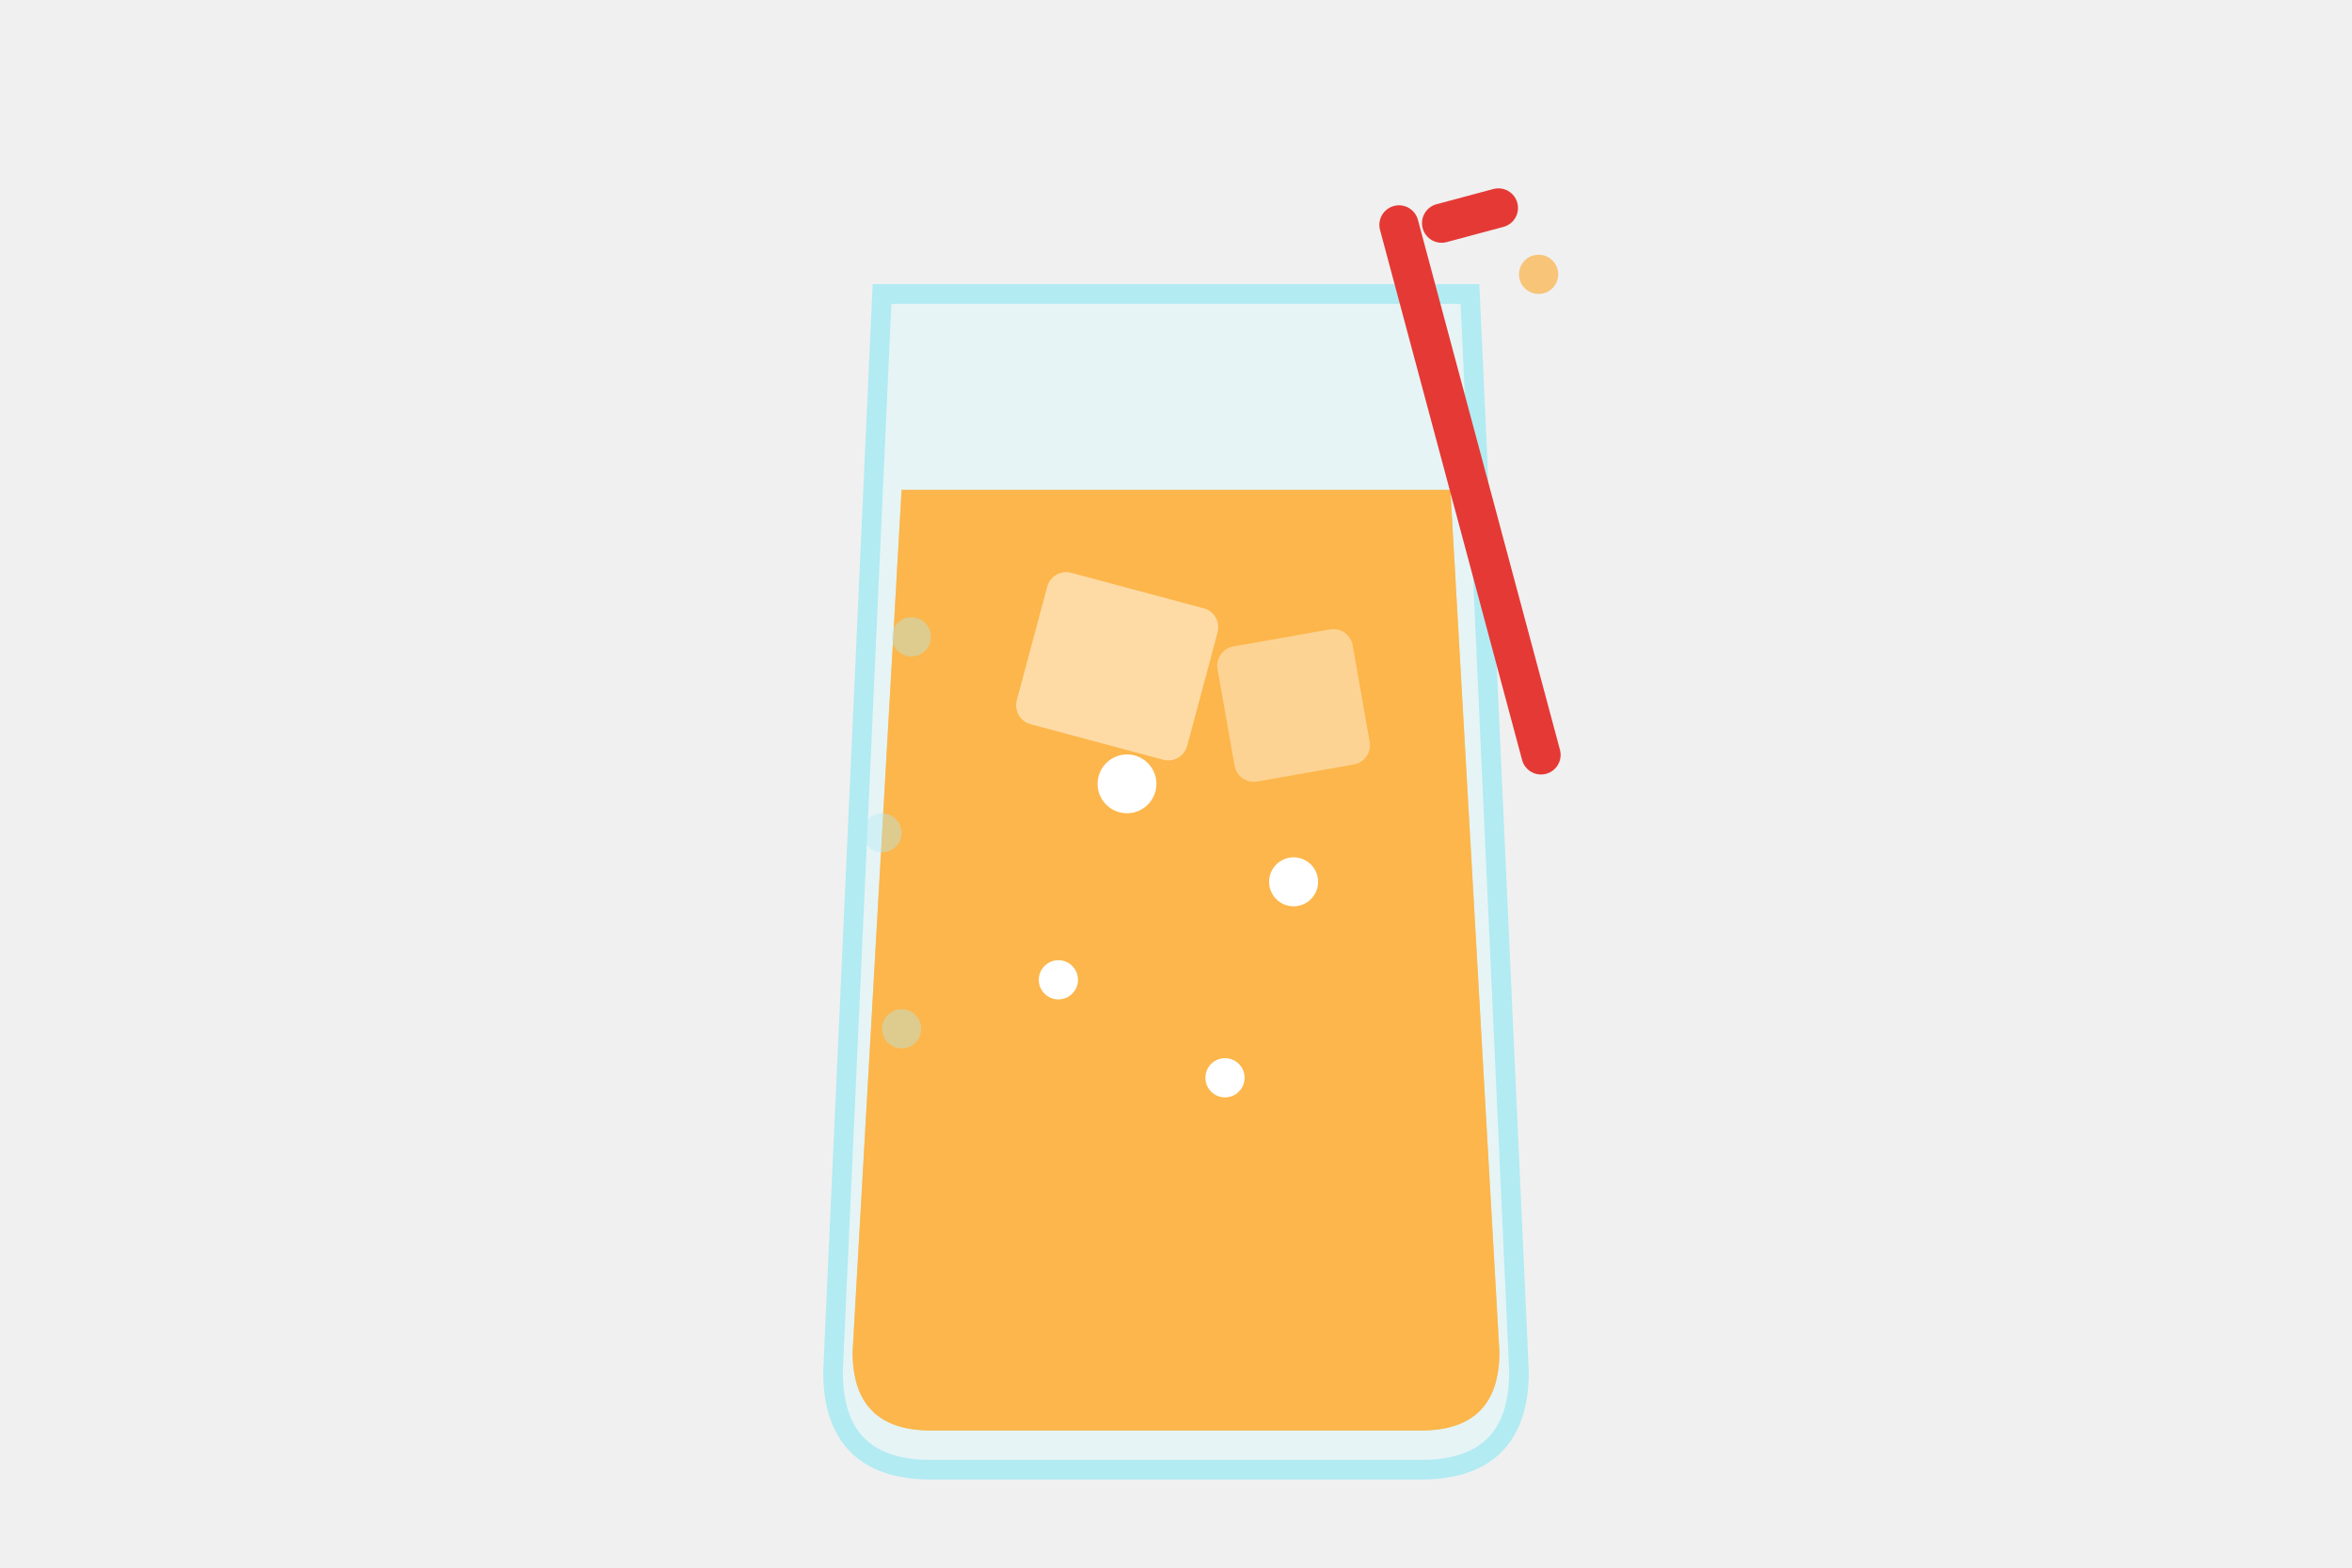
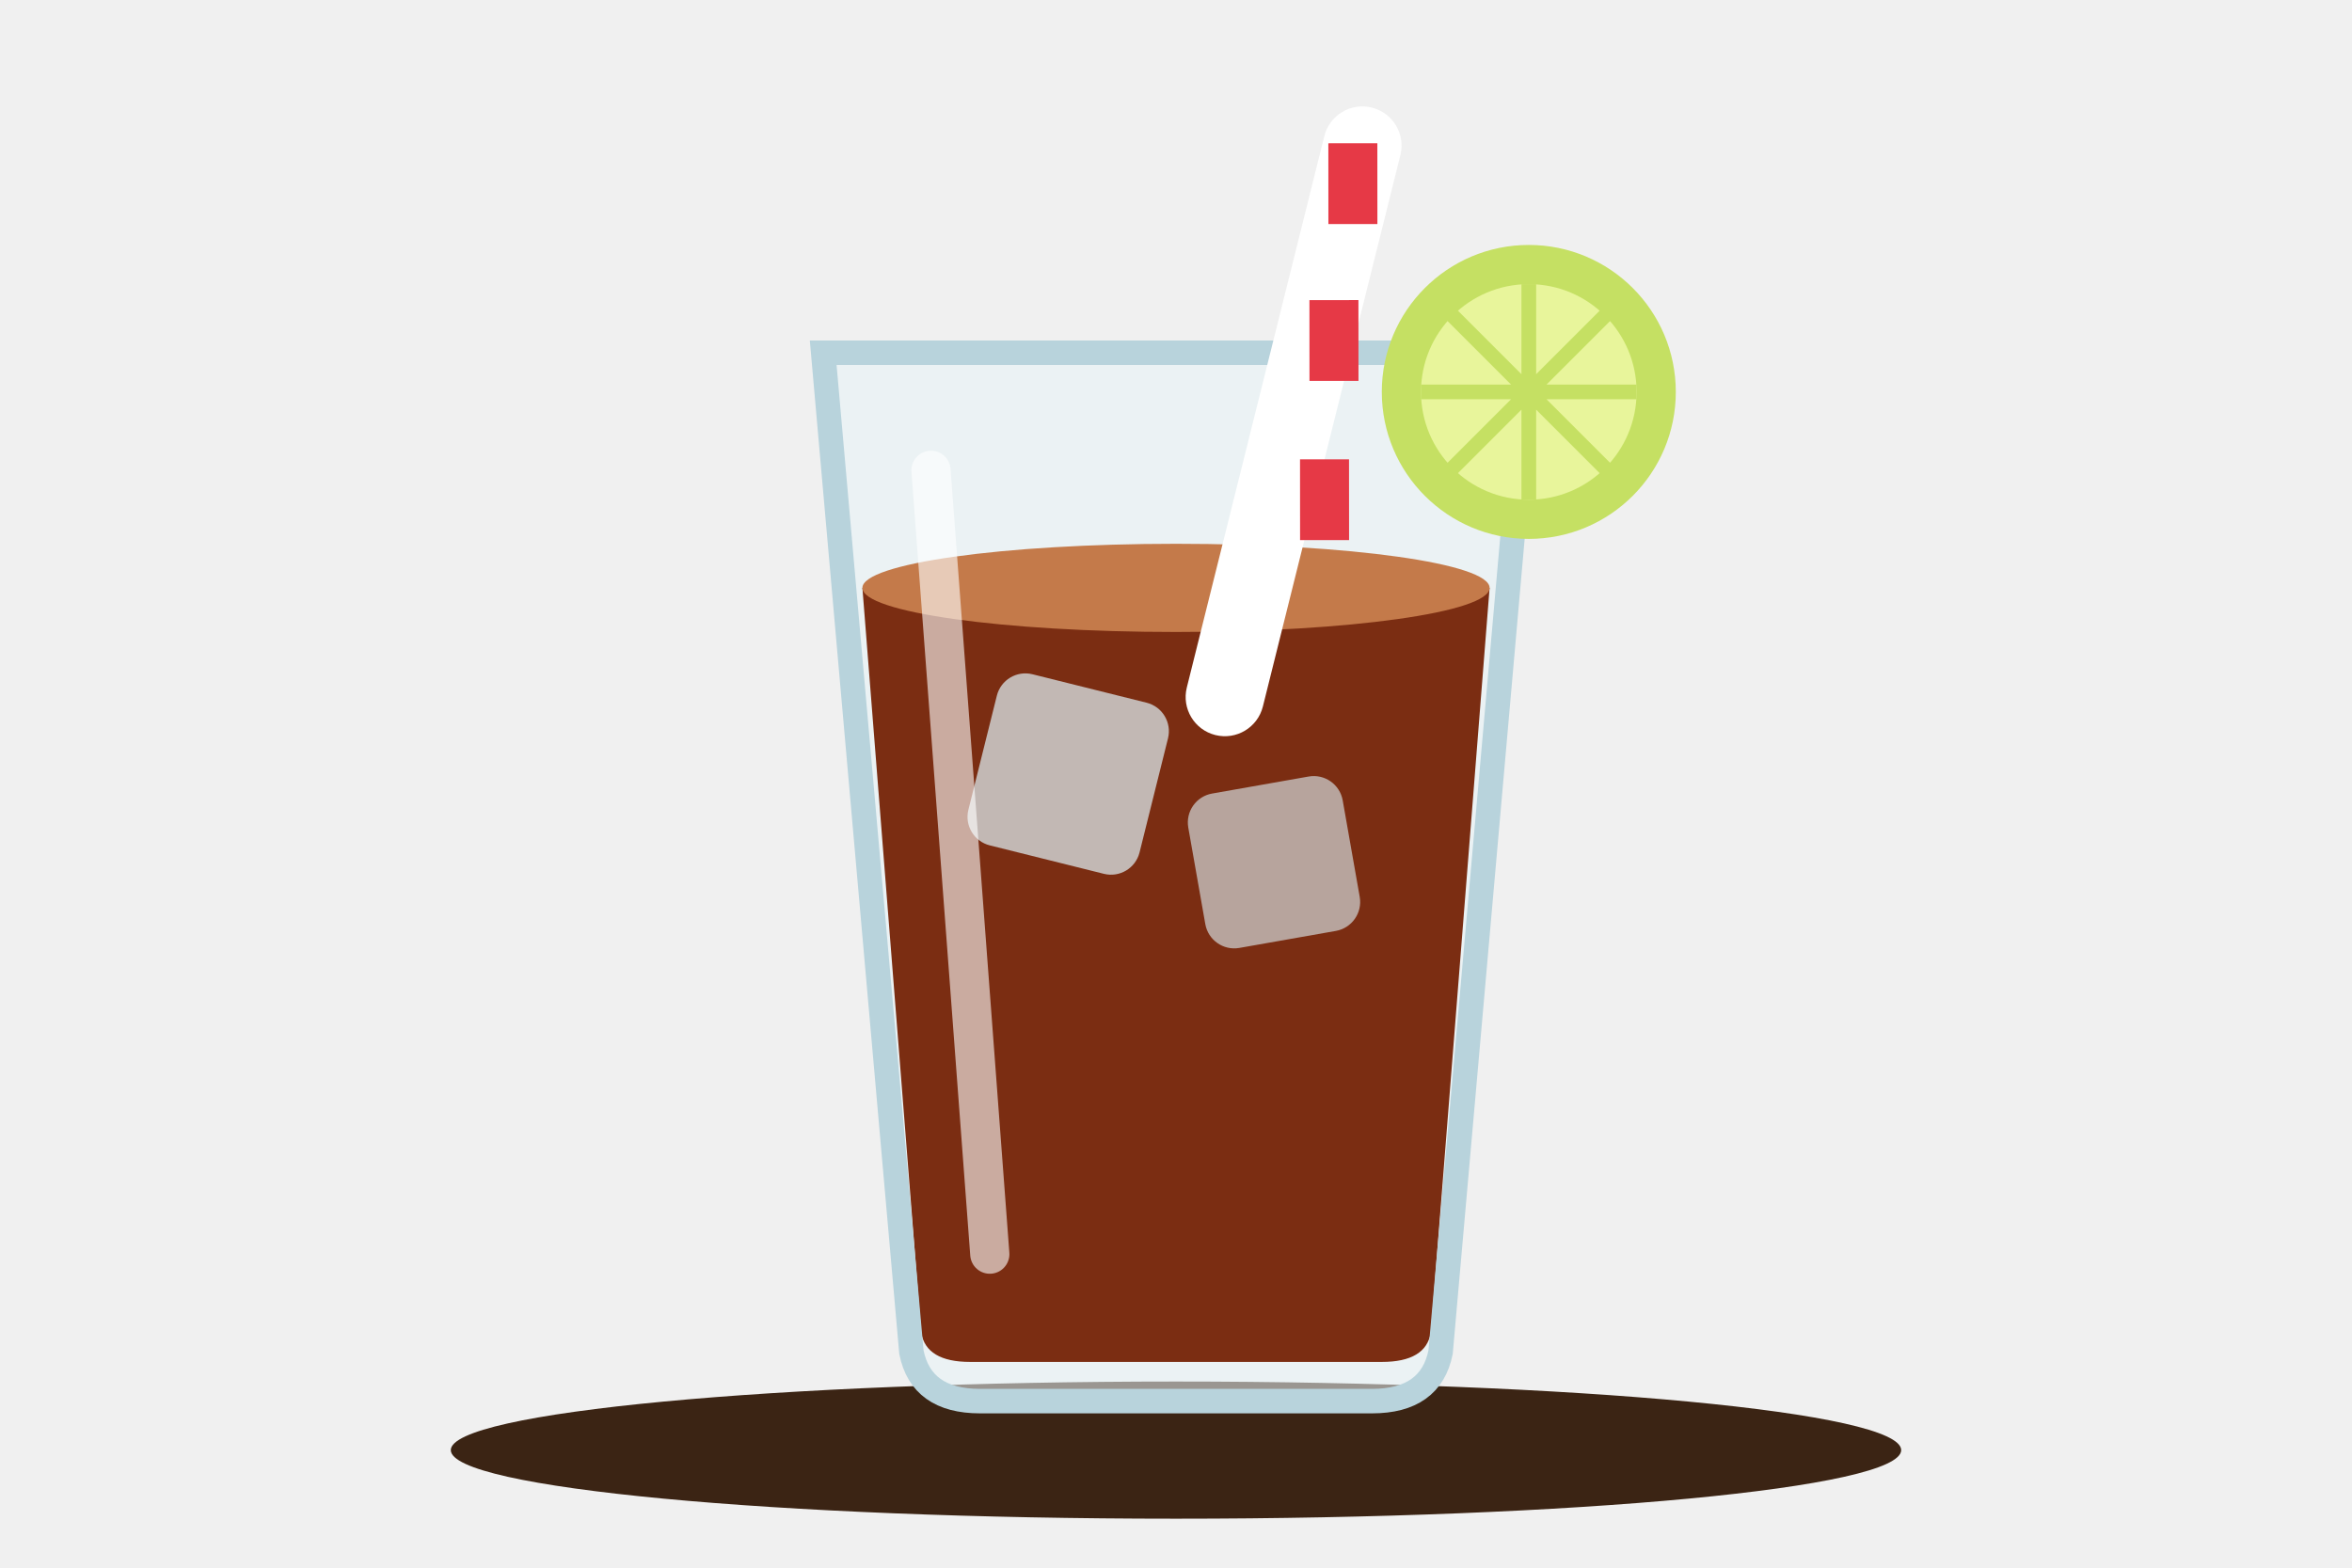
- <svg xmlns="http://www.w3.org/2000/svg" viewBox="0 0 240 160">
-   <defs>
-     <style>
-       @keyframes fillBubbles {
-         0% { opacity: 0; transform: translateY(0) scale(0.5); }
-         50% { opacity: 0.8; }
-         100% { opacity: 0; transform: translateY(-30px) scale(1.2); }
-       }
-       @keyframes drip {
-         0%,100% { opacity: 0; transform: translateY(0); }
-         50% { opacity: 0.4; transform: translateY(8px); }
-       }
-       .bubble { animation: fillBubbles 2.5s ease-out infinite; }
-       .drip { animation: drip 2s ease-in-out infinite; }
-     </style>
-   </defs>
-   <path d="M90 30 L85 140 Q85 150 95 150 L145 150 Q155 150 155 140 L150 30 Z" fill="#E0F7FA" opacity="0.6" />
-   <path d="M90 30 L85 140 Q85 150 95 150 L145 150 Q155 150 155 140 L150 30 Z" fill="none" stroke="#B2EBF2" stroke-width="2" />
-   <path d="M92 50 L87 138 Q87 146 95 146 L145 146 Q153 146 153 138 L148 50 Z" fill="#FF9800" opacity="0.7" />
-   <path d="M92 50 L87 138 Q87 146 95 146 L145 146 Q153 146 153 138 L148 50 Z" fill="#FFB74D" opacity="0.5" />
-   <rect x="105" y="60" width="18" height="16" rx="2" fill="#FFFFFF" opacity="0.5" transform="rotate(15 114 68)" />
-   <rect x="125" y="65" width="14" height="14" rx="2" fill="#FFFFFF" opacity="0.4" transform="rotate(-10 132 72)" />
-   <circle cx="115" cy="80" r="3" fill="#FFFFFF" class="bubble" style="animation-delay:0s" />
-   <circle cx="132" cy="90" r="2.5" fill="#FFFFFF" class="bubble" style="animation-delay:0.6s" />
-   <circle cx="108" cy="100" r="2" fill="#FFFFFF" class="bubble" style="animation-delay:1.2s" />
-   <circle cx="125" cy="110" r="2" fill="#FFFFFF" class="bubble" style="animation-delay:1.8s" />
-   <circle cx="93" cy="65" r="2" fill="#B2EBF2" opacity="0.4" class="drip" />
-   <circle cx="90" cy="85" r="2" fill="#B2EBF2" opacity="0.4" class="drip" style="animation-delay:0.5s" />
-   <circle cx="92" cy="105" r="2" fill="#B2EBF2" opacity="0.4" class="drip" style="animation-delay:1s" />
-   <rect x="148" y="20" width="4" height="60" rx="2" fill="#E53935" transform="rotate(-15 150 50)" />
-   <rect x="145" y="20" width="10" height="4" rx="2" fill="#E53935" transform="rotate(-15 150 22)" />
-   <circle cx="157" cy="28" r="2" fill="#FF9800" opacity="0.5" class="drip" style="animation-delay:0.3s" />
+ <svg xmlns="http://www.w3.org/2000/svg" viewBox="0 0 240 160" role="img" aria-label="Refrigerante gelado">
+   <style>
+ .float{animation:float 3.2s ease-in-out infinite}
+ .float-slow{animation:float 4.4s ease-in-out infinite}
+ .shadow{animation:shadow 3.2s ease-in-out infinite;transform-origin:120px 148px}
+ .steam{animation:steam 2.8s ease-in-out infinite;opacity:0}
+ .s2{animation-delay:.9s}.s3{animation-delay:1.8s}
+ .bubble{animation:bubble 2.4s ease-in infinite;opacity:0}
+ .b2{animation-delay:.6s}.b3{animation-delay:1.2s}.b4{animation-delay:1.8s}
+ .wave{animation:wave 1.6s ease-in-out infinite;transform-box:fill-box;transform-origin:left center}
+ .wobble{animation:wobble 3s ease-in-out infinite;transform-box:fill-box;transform-origin:center bottom}
+ .drip{animation:drip 2.6s ease-in-out infinite;transform-box:fill-box;transform-origin:center top}
+ .stretch{animation:stretch 3.2s ease-in-out infinite;transform-box:fill-box;transform-origin:center bottom}
+ .bob1{animation:float 2.6s ease-in-out infinite}.bob2{animation:float 2.6s ease-in-out .4s infinite}.bob3{animation:float 2.6s ease-in-out .8s infinite}
+ @keyframes float{0%,100%{transform:translateY(0)}50%{transform:translateY(-5px)}}
+ @keyframes shadow{0%,100%{transform:scaleX(1);opacity:.16}50%{transform:scaleX(.9);opacity:.1}}
+ @keyframes steam{0%{opacity:0;transform:translateY(8px)}35%{opacity:.75}100%{opacity:0;transform:translateY(-16px)}}
+ @keyframes bubble{0%{opacity:0;transform:translateY(0)}20%{opacity:.9}100%{opacity:0;transform:translateY(-46px)}}
+ @keyframes wave{0%,100%{transform:skewY(0)}50%{transform:skewY(-8deg)}}
+ @keyframes wobble{0%,100%{transform:rotate(0)}25%{transform:rotate(-2deg)}75%{transform:rotate(2deg)}}
+ @keyframes drip{0%,100%{transform:scaleY(1)}50%{transform:scaleY(1.35)}}
+ @keyframes stretch{0%,100%{transform:scaleY(1)}50%{transform:scaleY(1.25)}}
+ @media (prefers-reduced-motion:reduce){*{animation:none!important}.steam,.bubble{opacity:.55}}
+ </style>
+   <ellipse class="shadow" cx="120" cy="148" rx="74" ry="7" fill="#3B2414" />
+   <g class="float-slow">
+     <g>
+       <path d="M84 36 H156 L147 138 Q146 143 140 143 H100 Q94 143 93 138 Z" fill="#E8F4F8" opacity=".55" />
+       <path d="M88 60 H152 L146 136 Q145.5 139 141 139 H99 Q94.5 139 94 136 Z" fill="#7B2D12" />
+       <ellipse cx="120" cy="60" rx="32" ry="4.5" fill="#C47A4A" />
+       <rect x="100" y="70" width="18" height="18" rx="3" fill="#DFF3FA" opacity=".7" transform="rotate(14 109 79)" />
+       <rect x="122" y="80" width="16" height="16" rx="3" fill="#DFF3FA" opacity=".6" transform="rotate(-10 130 88)" />
+       <circle class="bubble" cx="106" cy="128" r="2.2" fill="#FFFFFF" />
+       <circle class="bubble b2" cx="116" cy="120" r="3.2" fill="#FFFFFF" />
+       <circle class="bubble b3" cx="126" cy="128" r="2.2" fill="#FFFFFF" />
+       <circle class="bubble b4" cx="136" cy="120" r="3.2" fill="#FFFFFF" />
+       <path d="M84 36 H156 L147 138 Q146 143 140 143 H100 Q94 143 93 138 Z" fill="none" stroke="#B8D3DC" stroke-width="2.5" />
+       <path d="M95 48 L101 128" stroke="#FFFFFF" stroke-width="4" stroke-linecap="round" opacity=".6" />
+     </g>
+     <rect x="128" y="10" width="8" height="66" rx="4" fill="#FFFFFF" transform="rotate(14 132 43)" />
+     <path d="M131 14 l2 8 M133 30 l2 8 M136 46 l2 8" stroke="#E63946" stroke-width="5" transform="rotate(14 132 43)" />
+     <circle cx="156" cy="40" r="15" fill="#C5E063" />
+     <circle cx="156" cy="40" r="11" fill="#E8F59B" />
+     <path d="M156 29 V51 M145 40 H167 M148 32 L164 48 M164 32 L148 48" stroke="#C5E063" stroke-width="1.5" />
+   </g>
</svg>
